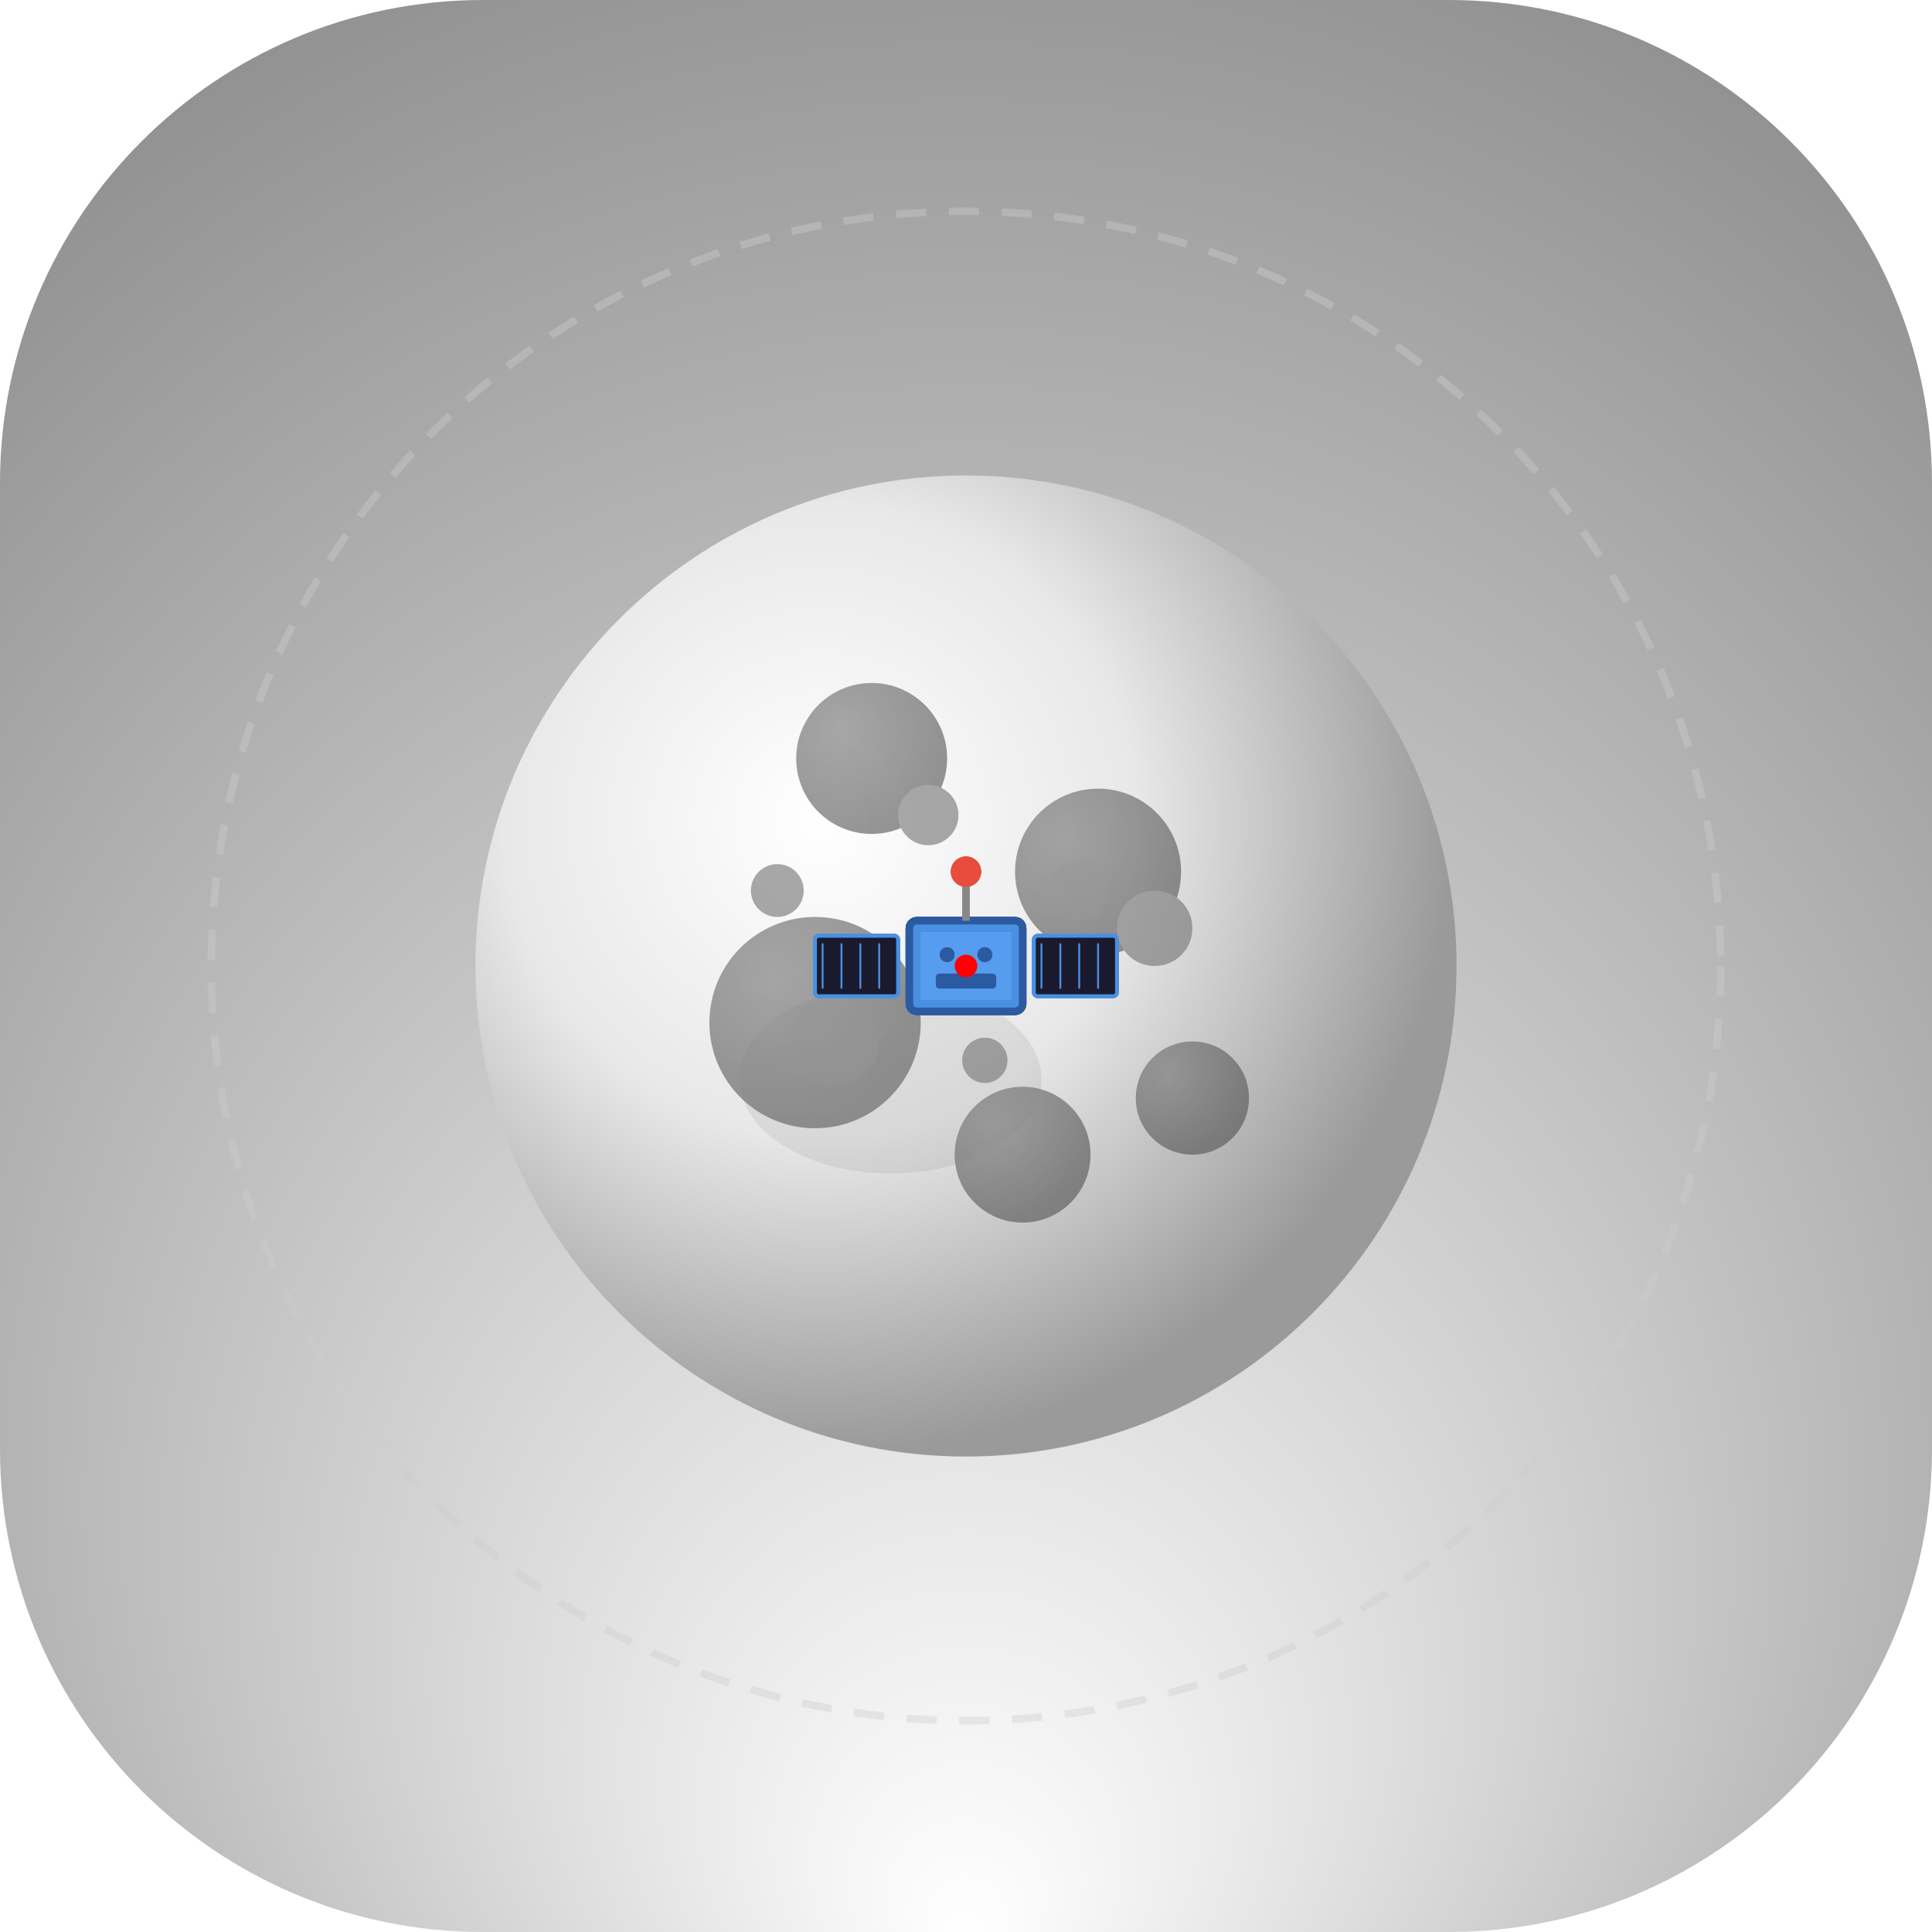
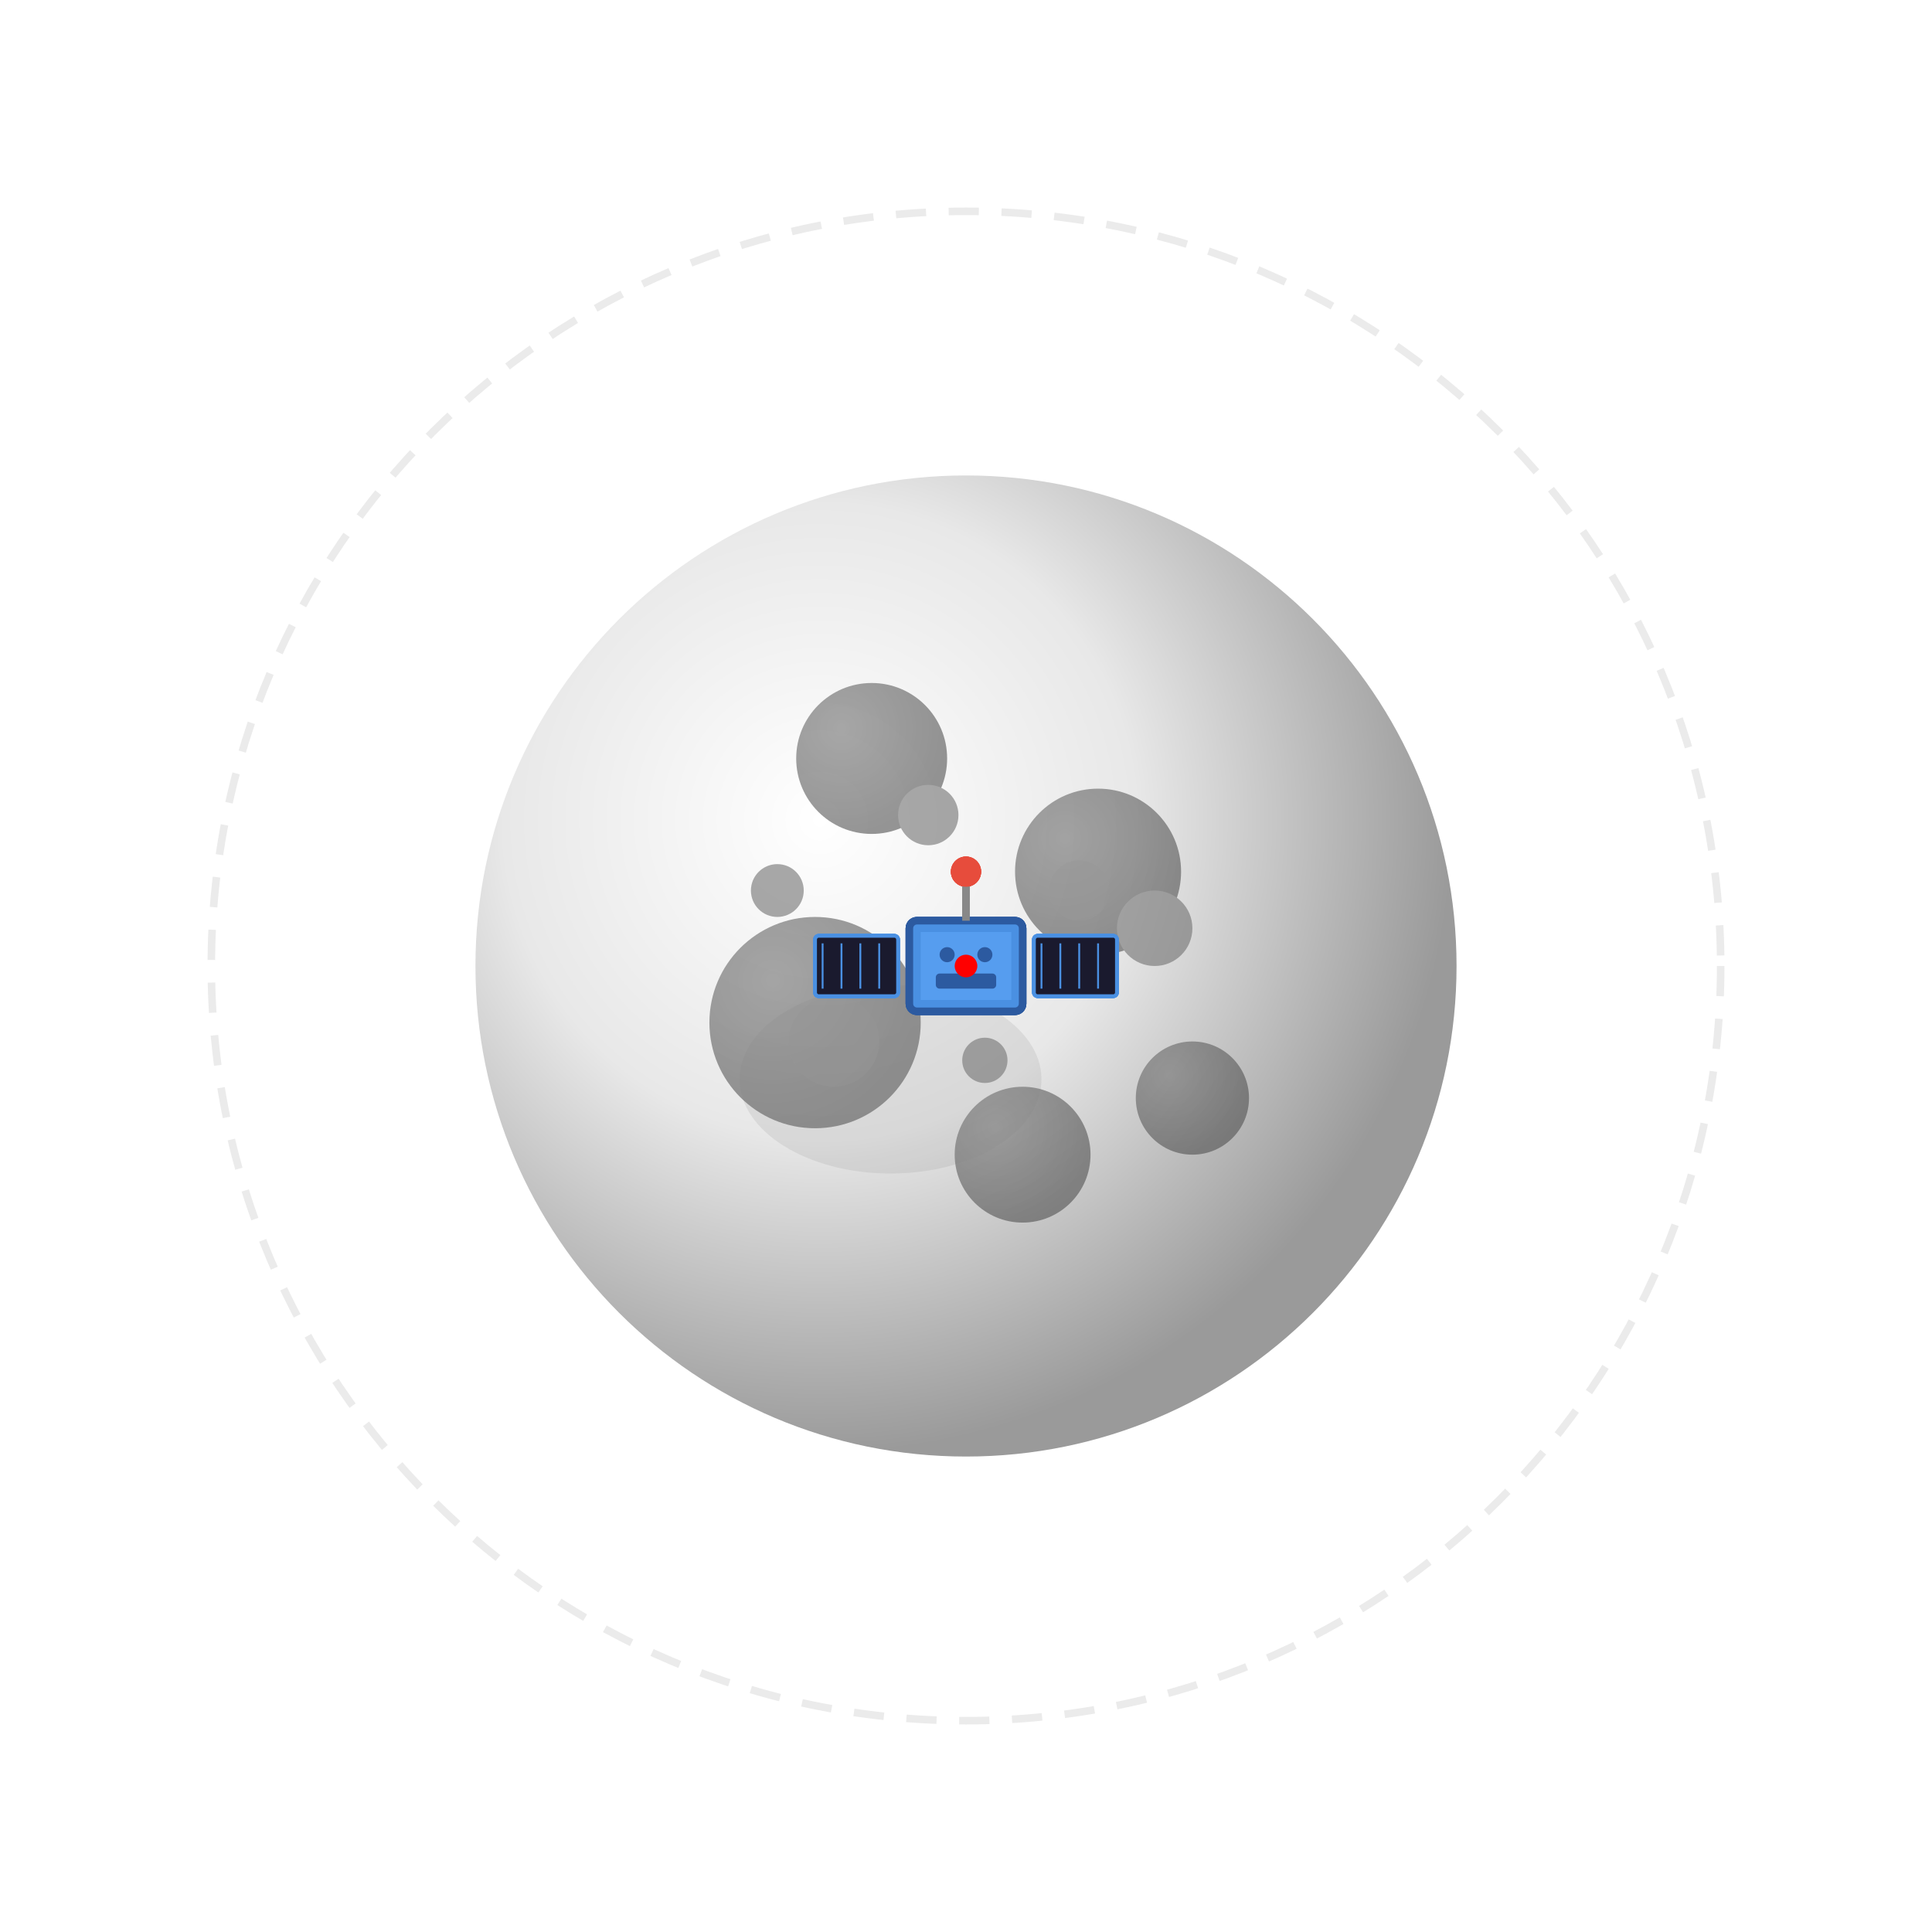
<svg xmlns="http://www.w3.org/2000/svg" width="512" height="512" viewBox="0 0 512 512" fill="none">
  <defs>
    <radialGradient id="moonGradient" cx="35%" cy="35%" r="65%">
      <stop offset="0%" stop-color="#ffffff" />
      <stop offset="50%" stop-color="#e8e8e8" />
      <stop offset="100%" stop-color="#9a9a9a" />
    </radialGradient>
    <radialGradient id="bgGradient" cx="50%" cy="50%" r="100%" fx="50%" fy="100%">
      <stop stop-color="#ffffff" />
      <stop offset="1" stop-color="#666666" />
    </radialGradient>
    <radialGradient id="craterGradient" cx="30%" cy="30%" r="70%">
      <stop offset="0%" stop-color="#707070" />
      <stop offset="100%" stop-color="#505050" />
    </radialGradient>
    <g id="satellite">
      <rect x="-15" y="-12" width="30" height="24" fill="#4a90e2" stroke="#2c5aa0" stroke-width="2" rx="2" />
      <rect x="-12" y="-9" width="24" height="18" fill="#5ba3f5" opacity="0.7" />
      <g>
        <rect x="-40" y="-8" width="22" height="16" fill="#1a1a2e" stroke="#4a90e2" stroke-width="1" rx="1" />
        <line x1="-38" y1="-6" x2="-38" y2="6" stroke="#4a90e2" stroke-width="0.5" />
        <line x1="-33" y1="-6" x2="-33" y2="6" stroke="#4a90e2" stroke-width="0.5" />
        <line x1="-28" y1="-6" x2="-28" y2="6" stroke="#4a90e2" stroke-width="0.5" />
        <line x1="-23" y1="-6" x2="-23" y2="6" stroke="#4a90e2" stroke-width="0.5" />
      </g>
      <g>
        <rect x="18" y="-8" width="22" height="16" fill="#1a1a2e" stroke="#4a90e2" stroke-width="1" rx="1" />
        <line x1="20" y1="-6" x2="20" y2="6" stroke="#4a90e2" stroke-width="0.5" />
        <line x1="25" y1="-6" x2="25" y2="6" stroke="#4a90e2" stroke-width="0.5" />
        <line x1="30" y1="-6" x2="30" y2="6" stroke="#4a90e2" stroke-width="0.5" />
        <line x1="35" y1="-6" x2="35" y2="6" stroke="#4a90e2" stroke-width="0.5" />
      </g>
      <line x1="0" y1="-12" x2="0" y2="-25" stroke="#888" stroke-width="2" />
      <circle cx="0" cy="-25" r="4" fill="#e74c3c" />
      <circle cx="-5" cy="-3" r="2" fill="#2c5aa0" />
      <circle cx="5" cy="-3" r="2" fill="#2c5aa0" />
      <rect x="-8" y="2" width="16" height="4" fill="#2c5aa0" rx="1" />
      <circle cx="0" cy="0" r="3" fill="#ff0000">
        <animate attributeName="opacity" values="1;0.2;1" dur="1.2s" repeatCount="indefinite" />
      </circle>
    </g>
  </defs>
-   <rect width="512" height="512" rx="128" fill="url(#bgGradient)" />
  <g transform="translate(256, 256)">
    <circle r="130" fill="url(#moonGradient)">
      <animateTransform attributeName="transform" type="rotate" from="0" to="360" dur="40s" repeatCount="indefinite" />
    </circle>
    <g opacity="0.6">
      <circle cx="35" cy="-25" r="22" fill="url(#craterGradient)">
        <animateTransform attributeName="transform" type="rotate" from="0 0 0" to="360 0 0" dur="40s" repeatCount="indefinite" />
      </circle>
      <circle cx="30" cy="-20" r="8" fill="#606060" opacity="0.5">
        <animateTransform attributeName="transform" type="rotate" from="0 0 0" to="360 0 0" dur="40s" repeatCount="indefinite" />
      </circle>
      <circle cx="-40" cy="15" r="28" fill="url(#craterGradient)">
        <animateTransform attributeName="transform" type="rotate" from="0 0 0" to="360 0 0" dur="40s" repeatCount="indefinite" />
      </circle>
      <circle cx="-35" cy="20" r="12" fill="#606060" opacity="0.5">
        <animateTransform attributeName="transform" type="rotate" from="0 0 0" to="360 0 0" dur="40s" repeatCount="indefinite" />
      </circle>
      <circle cx="15" cy="50" r="18" fill="url(#craterGradient)">
        <animateTransform attributeName="transform" type="rotate" from="0 0 0" to="360 0 0" dur="40s" repeatCount="indefinite" />
      </circle>
      <circle cx="-25" cy="-55" r="20" fill="url(#craterGradient)">
        <animateTransform attributeName="transform" type="rotate" from="0 0 0" to="360 0 0" dur="40s" repeatCount="indefinite" />
      </circle>
      <circle cx="60" cy="35" r="15" fill="url(#craterGradient)">
        <animateTransform attributeName="transform" type="rotate" from="0 0 0" to="360 0 0" dur="40s" repeatCount="indefinite" />
      </circle>
      <circle cx="-10" cy="-40" r="8" fill="#707070">
        <animateTransform attributeName="transform" type="rotate" from="0 0 0" to="360 0 0" dur="40s" repeatCount="indefinite" />
      </circle>
      <circle cx="50" cy="-10" r="10" fill="#707070">
        <animateTransform attributeName="transform" type="rotate" from="0 0 0" to="360 0 0" dur="40s" repeatCount="indefinite" />
      </circle>
      <circle cx="-50" cy="-20" r="7" fill="#707070">
        <animateTransform attributeName="transform" type="rotate" from="0 0 0" to="360 0 0" dur="40s" repeatCount="indefinite" />
      </circle>
      <circle cx="5" cy="25" r="6" fill="#707070">
        <animateTransform attributeName="transform" type="rotate" from="0 0 0" to="360 0 0" dur="40s" repeatCount="indefinite" />
      </circle>
    </g>
    <ellipse cx="-20" cy="30" rx="40" ry="25" fill="#808080" opacity="0.15">
      <animateTransform attributeName="transform" type="rotate" from="0 0 0" to="360 0 0" dur="40s" repeatCount="indefinite" />
    </ellipse>
  </g>
  <g transform="translate(256, 256)">
    <use href="#satellite">
      <animateTransform attributeName="transform" type="rotate" from="0 0 0" to="360 0 0" dur="10s" repeatCount="indefinite" />
      <animateTransform attributeName="transform" type="translate" values="0,-200; 0,-200" dur="10s" repeatCount="indefinite" additive="sum" />
    </use>
  </g>
  <g transform="translate(256, 256)">
    <use href="#satellite">
      <animateTransform attributeName="transform" type="rotate" from="90 0 0" to="450 0 0" dur="10s" repeatCount="indefinite" />
      <animateTransform attributeName="transform" type="translate" values="0,-200; 0,-200" dur="10s" repeatCount="indefinite" additive="sum" />
    </use>
  </g>
  <g transform="translate(256, 256)">
    <use href="#satellite">
      <animateTransform attributeName="transform" type="rotate" from="180 0 0" to="540 0 0" dur="10s" repeatCount="indefinite" />
      <animateTransform attributeName="transform" type="translate" values="0,-200; 0,-200" dur="10s" repeatCount="indefinite" additive="sum" />
    </use>
  </g>
  <g transform="translate(256, 256)">
    <use href="#satellite">
      <animateTransform attributeName="transform" type="rotate" from="270 0 0" to="630 0 0" dur="10s" repeatCount="indefinite" />
      <animateTransform attributeName="transform" type="translate" values="0,-200; 0,-200" dur="10s" repeatCount="indefinite" additive="sum" />
    </use>
  </g>
  <circle cx="256" cy="256" r="200" fill="none" stroke="#cccccc" stroke-width="2" stroke-dasharray="8,6" opacity="0.4" />
</svg>
